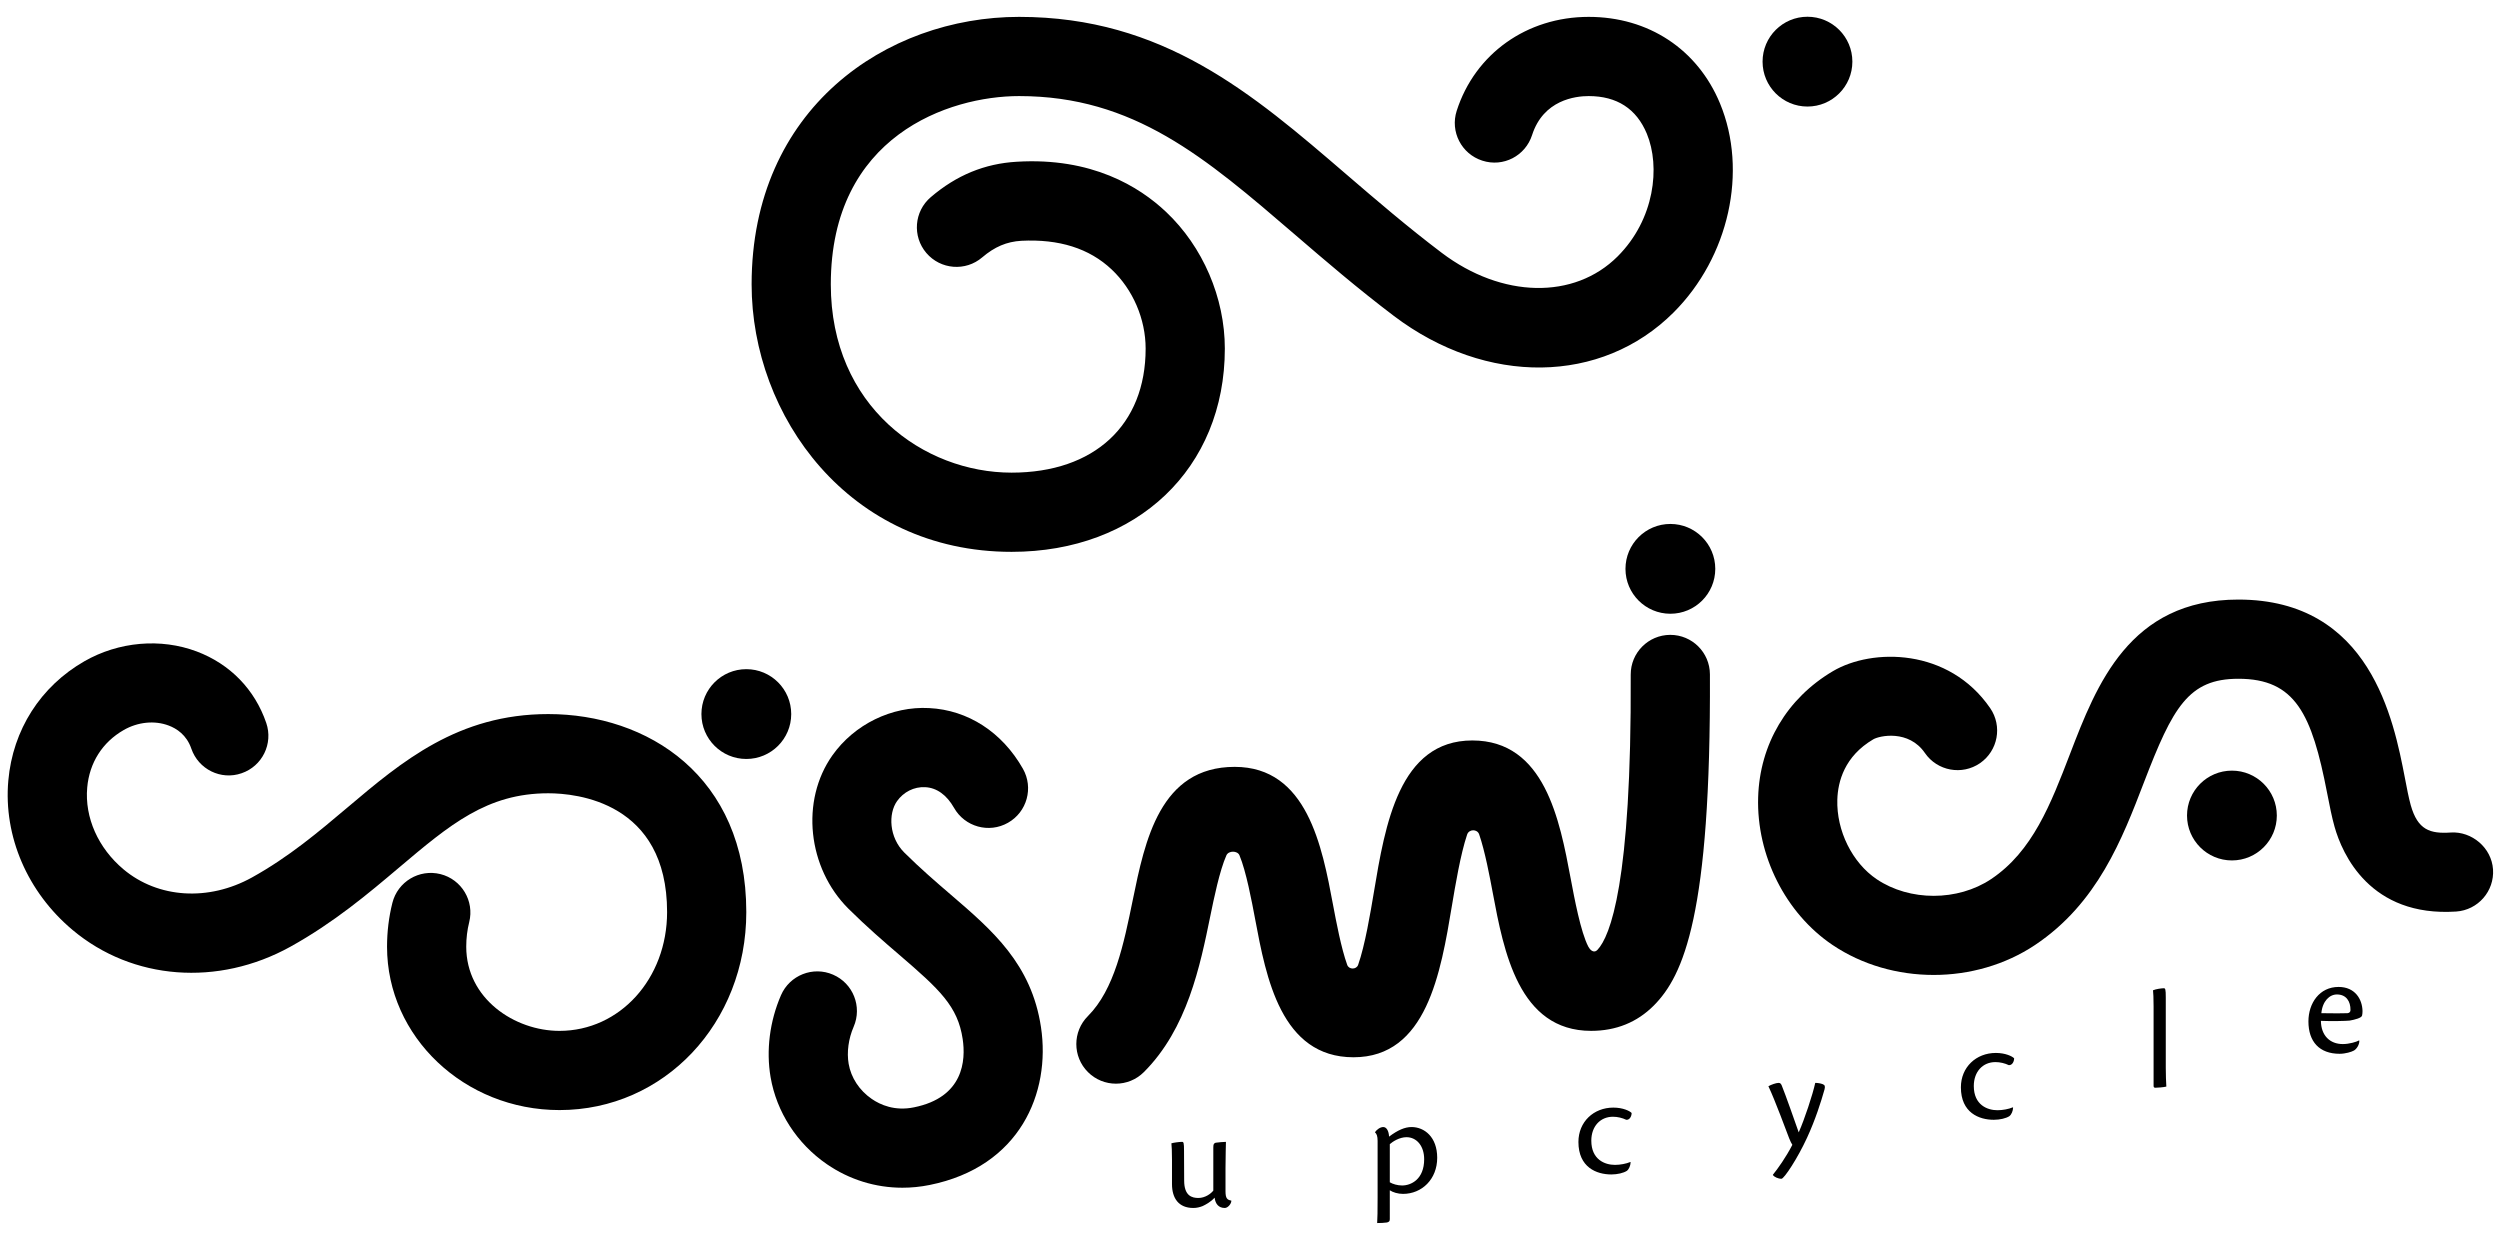
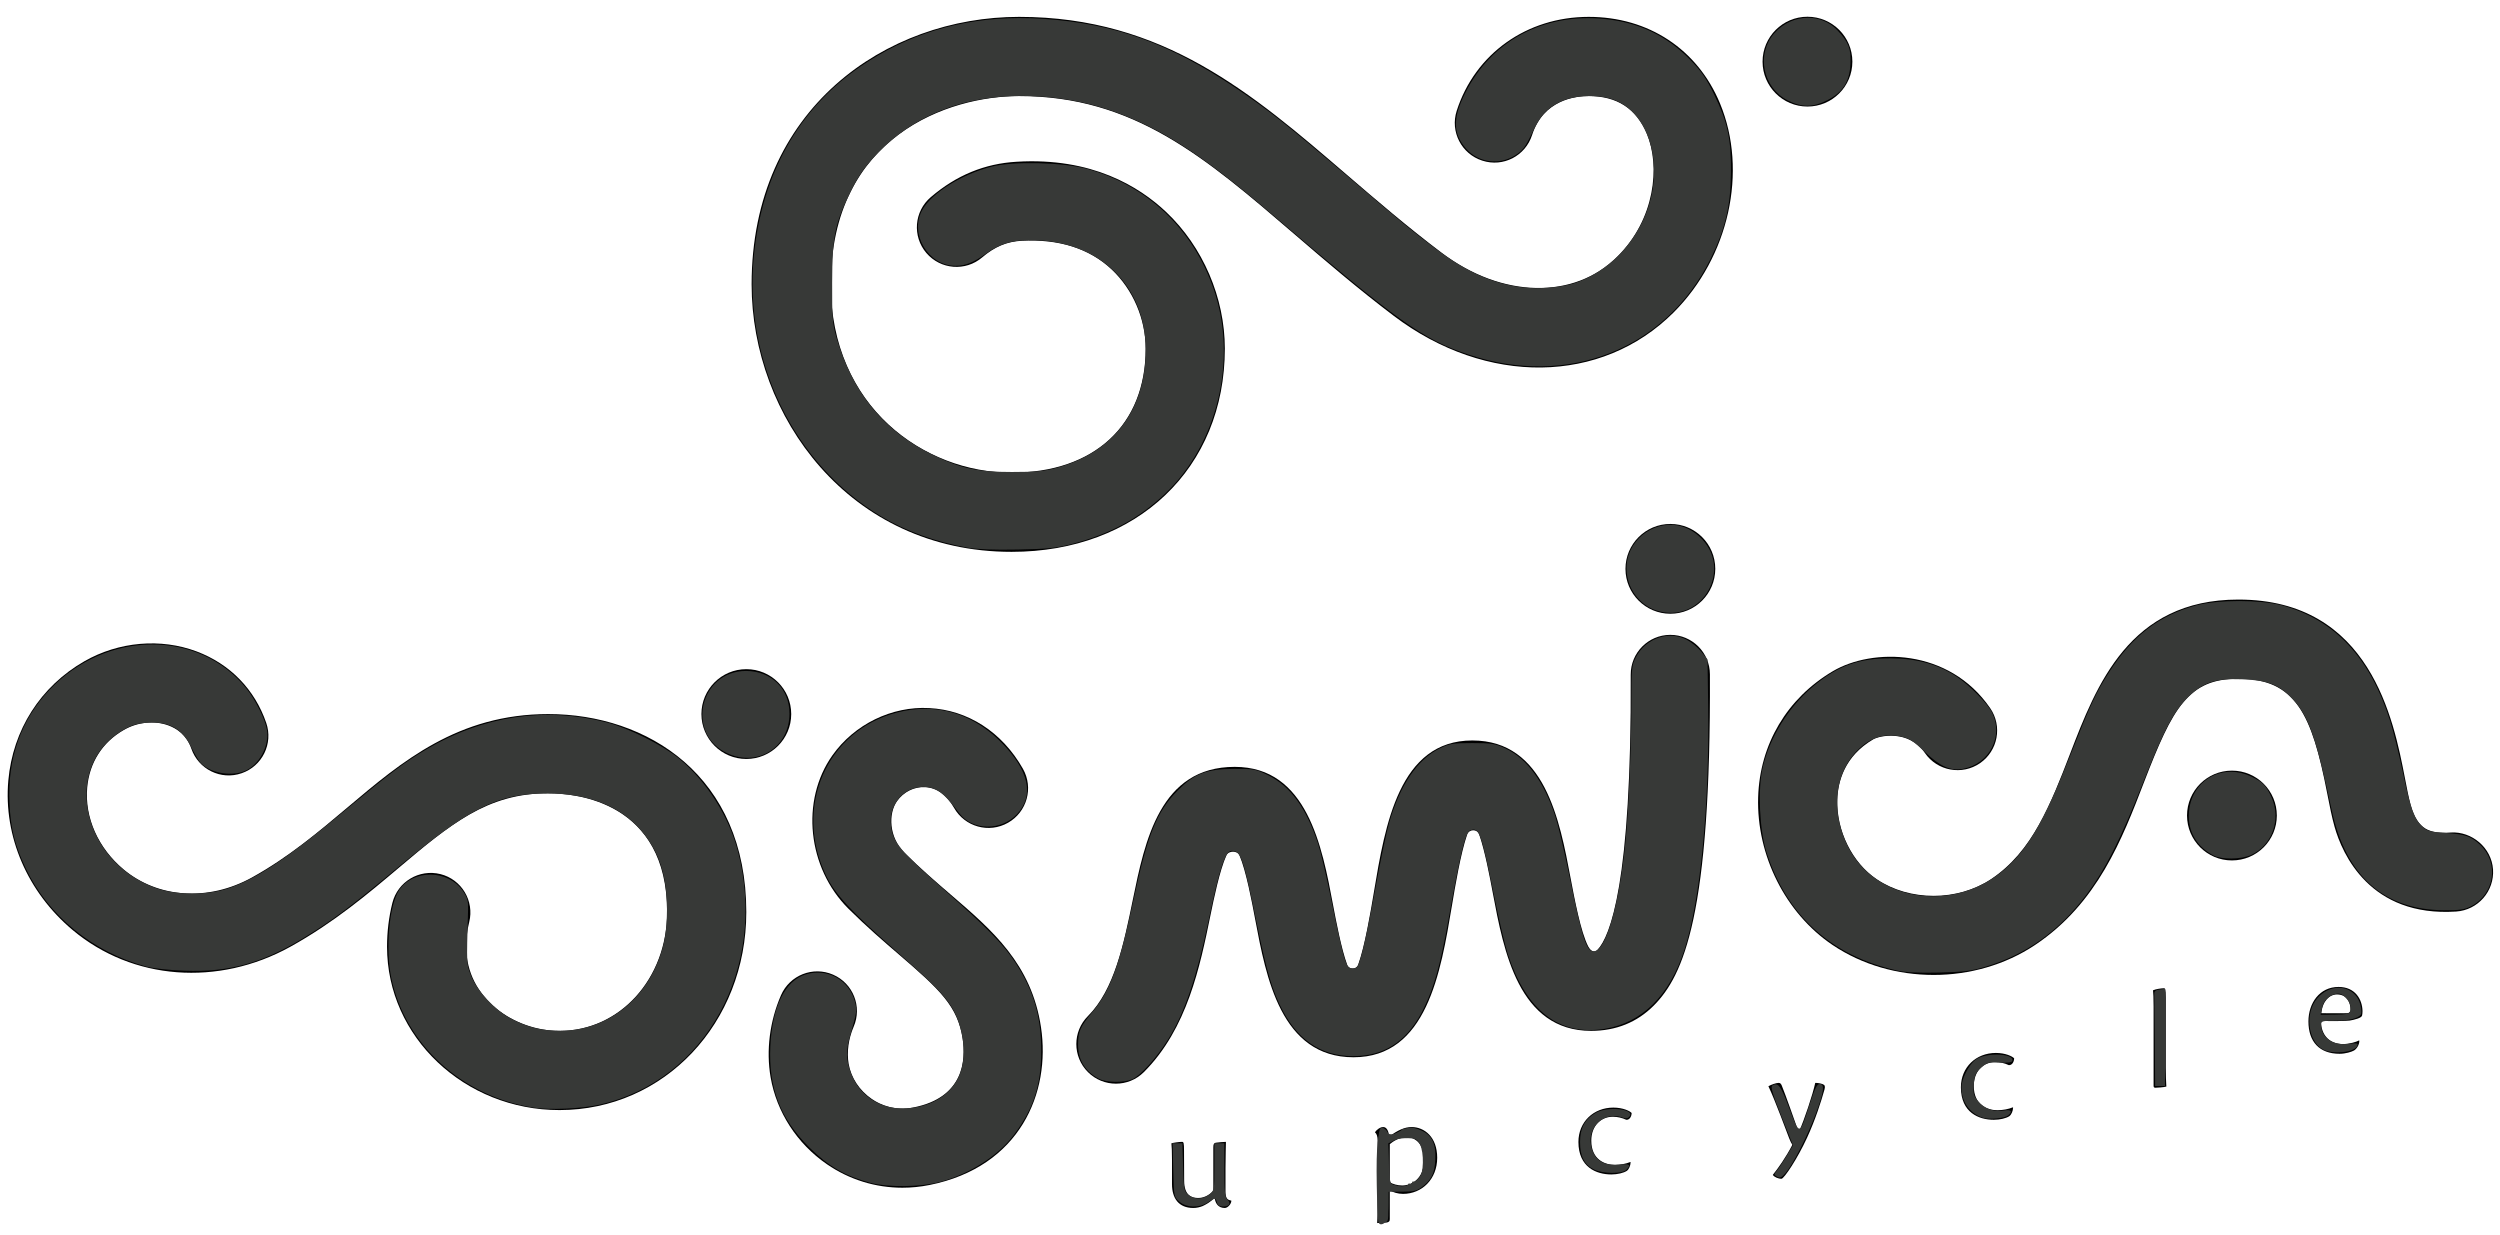
- <svg xmlns="http://www.w3.org/2000/svg" viewBox="-82.826 -53.903 869.503 429.532">
-   <defs>
+ <svg xmlns="http://www.w3.org/2000/svg" viewBox="-82.826 -53.903 869.503 429.532" version="1.1" id="svg18">
+   <defs id="defs1">
    <view id="view-1" viewBox="981.651 49.312 2.294 0.573">
      </view>
  </defs>
-   <g transform="matrix(1, 0, 0, 1, -199.9376, -367.3773)">
-     <g>
-       <defs>
+   <g transform="matrix(1, 0, 0, 1, -199.9376, -367.3773)" id="g18">
+     <g id="g2">
+       <defs id="defs2">
        <rect id="SVGID_1_" width="1080" height="1080" />
      </defs>
      <clipPath id="SVGID_2_">
-         <rect width="1080" height="1080" overflow="visible" />
+         <rect width="1080" height="1080" overflow="visible" id="rect2" />
      </clipPath>
-       <path clip-path="url(#SVGID_2_)" d="M311.695,699.559c-33.07,0-59.971-25.483-59.971-56.813c0-5.201,0.624-10.33,1.857-15.244 c1.851-7.38,9.321-11.845,16.709-10.016c7.38,1.847,11.859,9.335,10.012,16.705c-0.686,2.733-1.031,5.604-1.031,8.555 c0,18.077,16.831,29.268,32.424,29.268c20.99,0,37.432-18.147,37.432-41.318c0-38.343-31.626-41.319-41.319-41.319 c-21.323,0-34.204,10.886-52.025,25.941c-10.554,8.922-22.516,19.026-37.692,27.438c-25.144,13.916-54.864,11.657-75.708-5.811 c-15.732-13.172-24.098-32.612-22.377-51.999c1.56-17.62,11.204-32.738,26.453-41.481c11.957-6.85,26.568-8.115,39.059-3.416 c11.612,4.376,20.207,13.208,24.198,24.874c2.461,7.192-1.377,15.029-8.577,17.486c-7.192,2.51-15.02-1.372-17.49-8.573 c-1.641-4.797-5.17-7.003-7.846-8.007c-4.901-1.865-10.738-1.266-15.648,1.542c-7.429,4.259-11.943,11.361-12.71,20.014 c-0.924,10.411,3.797,21.045,12.63,28.452c12.029,10.079,29.559,11.191,44.664,2.825c12.814-7.103,23.211-15.891,33.263-24.381 c18.879-15.952,38.405-32.452,69.807-32.452c34.276,0,68.866,21.297,68.866,68.866 C376.674,669.313,348.132,699.559,311.695,699.559" />
+       <path clip-path="url(#SVGID_2_)" d="M311.695,699.559c-33.07,0-59.971-25.483-59.971-56.813c0-5.201,0.624-10.33,1.857-15.244 c1.851-7.38,9.321-11.845,16.709-10.016c7.38,1.847,11.859,9.335,10.012,16.705c-0.686,2.733-1.031,5.604-1.031,8.555 c0,18.077,16.831,29.268,32.424,29.268c20.99,0,37.432-18.147,37.432-41.318c0-38.343-31.626-41.319-41.319-41.319 c-21.323,0-34.204,10.886-52.025,25.941c-10.554,8.922-22.516,19.026-37.692,27.438c-25.144,13.916-54.864,11.657-75.708-5.811 c-15.732-13.172-24.098-32.612-22.377-51.999c1.56-17.62,11.204-32.738,26.453-41.481c11.957-6.85,26.568-8.115,39.059-3.416 c11.612,4.376,20.207,13.208,24.198,24.874c2.461,7.192-1.377,15.029-8.577,17.486c-7.192,2.51-15.02-1.372-17.49-8.573 c-1.641-4.797-5.17-7.003-7.846-8.007c-4.901-1.865-10.738-1.266-15.648,1.542c-7.429,4.259-11.943,11.361-12.71,20.014 c-0.924,10.411,3.797,21.045,12.63,28.452c12.029,10.079,29.559,11.191,44.664,2.825c12.814-7.103,23.211-15.891,33.263-24.381 c18.879-15.952,38.405-32.452,69.807-32.452c34.276,0,68.866,21.297,68.866,68.866 C376.674,669.313,348.132,699.559,311.695,699.559" id="path2" />
    </g>
-     <g>
-       <defs>
+     <g id="g3">
+       <defs id="defs3">
        <rect id="SVGID_3_" width="1080" height="1080" />
      </defs>
      <clipPath id="SVGID_4_">
-         <rect width="1080" height="1080" overflow="visible" />
+         <rect width="1080" height="1080" overflow="visible" id="rect3" />
      </clipPath>
-       <path clip-path="url(#SVGID_4_)" d="M789.635,652.563c-12.438,0-24.848-3.479-35.178-10.437 c-16.311-10.985-26.461-31.143-25.86-51.346c0.548-18.444,10.024-34.434,26.005-43.874c13.675-8.07,40.279-8.106,54.697,12.857 c4.306,6.268,2.717,14.84-3.551,19.153c-6.24,4.286-14.841,2.726-19.153-3.551c-5.631-8.188-15.765-6.055-17.986-4.735 c-9.973,5.883-12.285,14.652-12.474,20.965c-0.322,10.814,5.191,21.942,13.71,27.682c11.46,7.711,28.165,7.692,39.75-0.035 c14.445-9.631,20.776-26.121,27.483-43.579c9.183-23.906,20.615-53.658,58.545-53.658c45.91,0,54.017,41.911,57.918,62.051 c0.689,3.587,1.3,6.843,2.034,9.479c2.431,8.59,6.682,9.988,13.953,9.486c7.235-0.448,14.149,5.229,14.661,12.832 c0.502,7.586-5.237,14.148-12.832,14.659c-29.932,1.955-39.607-19.969-42.288-29.51c-0.923-3.265-1.722-7.281-2.582-11.719 c-5.31-27.477-11.03-39.733-30.864-39.733c-17.359,0-22.794,9.873-32.827,35.993c-7.587,19.746-16.186,42.118-37.921,56.617 C814.473,649.093,802.045,652.563,789.635,652.563" />
+       <path clip-path="url(#SVGID_4_)" d="M789.635,652.563c-12.438,0-24.848-3.479-35.178-10.437 c-16.311-10.985-26.461-31.143-25.86-51.346c0.548-18.444,10.024-34.434,26.005-43.874c13.675-8.07,40.279-8.106,54.697,12.857 c4.306,6.268,2.717,14.84-3.551,19.153c-6.24,4.286-14.841,2.726-19.153-3.551c-5.631-8.188-15.765-6.055-17.986-4.735 c-9.973,5.883-12.285,14.652-12.474,20.965c-0.322,10.814,5.191,21.942,13.71,27.682c11.46,7.711,28.165,7.692,39.75-0.035 c14.445-9.631,20.776-26.121,27.483-43.579c9.183-23.906,20.615-53.658,58.545-53.658c45.91,0,54.017,41.911,57.918,62.051 c0.689,3.587,1.3,6.843,2.034,9.479c2.431,8.59,6.682,9.988,13.953,9.486c7.235-0.448,14.149,5.229,14.661,12.832 c0.502,7.586-5.237,14.148-12.832,14.659c-29.932,1.955-39.607-19.969-42.288-29.51c-0.923-3.265-1.722-7.281-2.582-11.719 c-5.31-27.477-11.03-39.733-30.864-39.733c-17.359,0-22.794,9.873-32.827,35.993c-7.587,19.746-16.186,42.118-37.921,56.617 C814.473,649.093,802.045,652.563,789.635,652.563" id="path3" />
    </g>
-     <g>
-       <defs>
+     <g id="g4">
+       <defs id="defs4">
        <rect id="SVGID_5_" width="1080" height="1080" />
      </defs>
      <clipPath id="SVGID_6_">
-         <rect width="1080" height="1080" overflow="visible" />
+         <rect width="1080" height="1080" overflow="visible" id="rect4" />
      </clipPath>
-       <path clip-path="url(#SVGID_6_)" d="M430.972,726.566c-9.339,0-18.418-2.789-26.264-8.179 c-10.379-7.12-17.521-18.167-19.588-30.29c-1.587-9.309-0.305-19.422,3.618-28.479c3.021-6.967,11.141-10.194,18.112-7.154 c6.981,3.021,10.187,11.128,7.165,18.112c-1.798,4.143-2.435,8.841-1.743,12.895c0.824,4.823,3.747,9.271,8.024,12.204 c3.026,2.089,8.034,4.295,14.684,2.933c17.323-3.488,18.055-16.383,16.951-23.763c-1.704-11.389-7.979-17.198-22.018-29.26 c-5.313-4.563-11.339-9.737-17.683-16.032c-14.289-14.203-16.745-37.644-5.604-53.371c7.653-10.796,20.651-17.145,33.645-16.437 c13.504,0.672,25.394,8.375,32.616,21.107c3.752,6.618,1.431,15.028-5.183,18.777c-6.627,3.774-15.029,1.425-18.777-5.184 c-2.555-4.502-6.025-6.994-10.038-7.191c-3.883-0.197-7.531,1.677-9.782,4.852c-3.09,4.357-2.808,12.59,2.537,17.906 c5.636,5.587,11.016,10.214,16.217,14.68c14.41,12.374,28.017,24.058,31.313,46.071c3.407,22.73-7.255,48.512-38.755,54.851 C437.267,726.252,434.106,726.566,430.972,726.566" />
+       <path clip-path="url(#SVGID_6_)" d="M430.972,726.566c-9.339,0-18.418-2.789-26.264-8.179 c-10.379-7.12-17.521-18.167-19.588-30.29c-1.587-9.309-0.305-19.422,3.618-28.479c3.021-6.967,11.141-10.194,18.112-7.154 c6.981,3.021,10.187,11.128,7.165,18.112c-1.798,4.143-2.435,8.841-1.743,12.895c0.824,4.823,3.747,9.271,8.024,12.204 c3.026,2.089,8.034,4.295,14.684,2.933c17.323-3.488,18.055-16.383,16.951-23.763c-1.704-11.389-7.979-17.198-22.018-29.26 c-5.313-4.563-11.339-9.737-17.683-16.032c-14.289-14.203-16.745-37.644-5.604-53.371c7.653-10.796,20.651-17.145,33.645-16.437 c13.504,0.672,25.394,8.375,32.616,21.107c3.752,6.618,1.431,15.028-5.183,18.777c-6.627,3.774-15.029,1.425-18.777-5.184 c-2.555-4.502-6.025-6.994-10.038-7.191c-3.883-0.197-7.531,1.677-9.782,4.852c-3.09,4.357-2.808,12.59,2.537,17.906 c5.636,5.587,11.016,10.214,16.217,14.68c14.41,12.374,28.017,24.058,31.313,46.071c3.407,22.73-7.255,48.512-38.755,54.851 C437.267,726.252,434.106,726.566,430.972,726.566" id="path4" />
    </g>
-     <g>
-       <defs>
+     <g id="g5">
+       <defs id="defs5">
        <rect id="SVGID_7_" width="1080" height="1080" />
      </defs>
      <clipPath id="SVGID_8_">
-         <rect width="1080" height="1080" overflow="visible" />
+         <rect width="1080" height="1080" overflow="visible" id="rect5" />
      </clipPath>
-       <path clip-path="url(#SVGID_8_)" d="M505.231,690.376c-3.524,0-7.049-1.345-9.738-4.035c-5.38-5.38-5.38-14.096,0-19.476 c9.227-9.229,12.473-25.09,15.61-40.433c4.216-20.605,9.461-46.241,35.442-46.241c25.21,0,30.401,27.725,34.194,47.964 c1.089,5.775,2.839,15.116,4.938,20.914c0.616,1.697,3.2,1.665,3.792-0.009c2.393-6.756,4.302-18.222,5.474-25.229 c3.918-23.529,8.806-52.824,34.244-52.824c25.206,0,30.397,27.727,34.199,47.964c1.285,6.863,3.511,18.746,6.151,23.759 c0.475,0.9,1.803,2.577,3.219,1.054c4.291-4.616,11.854-22.83,11.522-95.668c-0.036-7.604,6.105-13.8,13.71-13.836h0.063 c7.577,0,13.737,6.125,13.772,13.711c0.377,83.634-9.164,104.805-19.539,115.232c-5.811,5.828-13.136,8.787-21.779,8.787 c-25.206,0-30.397-27.726-34.2-47.964c-1.049-5.602-2.724-14.548-4.739-20.374c-0.673-1.939-3.533-1.88-4.187,0.061 c-2.297,6.814-4.131,17.829-5.27,24.637c-3.918,23.529-8.806,52.824-34.244,52.824c-25.206,0-30.401-27.728-34.199-47.964 c-1.176-6.265-3.132-16.704-5.471-22.293c-0.686-1.638-3.773-1.692-4.54,0.026c-2.359,5.298-4.357,15.067-5.569,20.983 c-3.582,17.521-8.043,39.319-23.121,54.393C512.279,689.031,508.755,690.376,505.231,690.376" />
+       <path clip-path="url(#SVGID_8_)" d="M505.231,690.376c-3.524,0-7.049-1.345-9.738-4.035c-5.38-5.38-5.38-14.096,0-19.476 c9.227-9.229,12.473-25.09,15.61-40.433c4.216-20.605,9.461-46.241,35.442-46.241c25.21,0,30.401,27.725,34.194,47.964 c1.089,5.775,2.839,15.116,4.938,20.914c0.616,1.697,3.2,1.665,3.792-0.009c2.393-6.756,4.302-18.222,5.474-25.229 c3.918-23.529,8.806-52.824,34.244-52.824c25.206,0,30.397,27.727,34.199,47.964c1.285,6.863,3.511,18.746,6.151,23.759 c0.475,0.9,1.803,2.577,3.219,1.054c4.291-4.616,11.854-22.83,11.522-95.668c-0.036-7.604,6.105-13.8,13.71-13.836h0.063 c7.577,0,13.737,6.125,13.772,13.711c0.377,83.634-9.164,104.805-19.539,115.232c-5.811,5.828-13.136,8.787-21.779,8.787 c-25.206,0-30.397-27.726-34.2-47.964c-1.049-5.602-2.724-14.548-4.739-20.374c-0.673-1.939-3.533-1.88-4.187,0.061 c-2.297,6.814-4.131,17.829-5.27,24.637c-3.918,23.529-8.806,52.824-34.244,52.824c-25.206,0-30.401-27.728-34.199-47.964 c-1.176-6.265-3.132-16.704-5.471-22.293c-0.686-1.638-3.773-1.692-4.54,0.026c-2.359,5.298-4.357,15.067-5.569,20.983 c-3.582,17.521-8.043,39.319-23.121,54.393C512.279,689.031,508.755,690.376,505.231,690.376" id="path5" />
    </g>
-     <g>
-       <defs>
+     <g id="g6">
+       <defs id="defs6">
        <rect id="SVGID_9_" width="1080" height="1080" />
      </defs>
      <clipPath id="SVGID_10_">
-         <rect width="1080" height="1080" overflow="visible" />
+         <rect width="1080" height="1080" overflow="visible" id="rect6" />
      </clipPath>
-       <path clip-path="url(#SVGID_10_)" d="M392.3,561.827c0-8.625-6.992-15.617-15.617-15.617s-15.616,6.992-15.616,15.617 s6.991,15.617,15.616,15.617S392.3,570.452,392.3,561.827" />
+       <path clip-path="url(#SVGID_10_)" d="M392.3,561.827c0-8.625-6.992-15.617-15.617-15.617s-15.616,6.992-15.616,15.617 s6.991,15.617,15.616,15.617S392.3,570.452,392.3,561.827" id="path6" />
    </g>
-     <g>
-       <defs>
+     <g id="g7">
+       <defs id="defs7">
        <rect id="SVGID_11_" width="1080" height="1080" />
      </defs>
      <clipPath id="SVGID_12_">
-         <rect width="1080" height="1080" overflow="visible" />
+         <rect width="1080" height="1080" overflow="visible" id="rect7" />
      </clipPath>
-       <path clip-path="url(#SVGID_12_)" d="M761.368,334.914c0-8.625-6.992-15.617-15.617-15.617s-15.617,6.992-15.617,15.617 s6.992,15.617,15.617,15.617S761.368,343.539,761.368,334.914" />
+       <path clip-path="url(#SVGID_12_)" d="M761.368,334.914c0-8.625-6.992-15.617-15.617-15.617s-15.617,6.992-15.617,15.617 s6.992,15.617,15.617,15.617S761.368,343.539,761.368,334.914" id="path7" />
    </g>
-     <g>
-       <defs>
+     <g id="g8">
+       <defs id="defs8">
        <rect id="SVGID_13_" width="1080" height="1080" />
      </defs>
      <clipPath id="SVGID_14_">
-         <rect width="1080" height="1080" overflow="visible" />
+         <rect width="1080" height="1080" overflow="visible" id="rect8" />
      </clipPath>
-       <path clip-path="url(#SVGID_14_)" d="M713.686,511.321c0-8.625-6.991-15.617-15.616-15.617s-15.617,6.992-15.617,15.617 s6.992,15.616,15.617,15.616S713.686,519.946,713.686,511.321" />
+       <path clip-path="url(#SVGID_14_)" d="M713.686,511.321c0-8.625-6.991-15.617-15.616-15.617s-15.617,6.992-15.617,15.617 s6.992,15.616,15.617,15.616S713.686,519.946,713.686,511.321" id="path8" />
    </g>
-     <g>
-       <defs>
+     <g id="g9">
+       <defs id="defs9">
        <rect id="SVGID_15_" width="1080" height="1080" />
      </defs>
      <clipPath id="SVGID_16_">
-         <rect width="1080" height="1080" overflow="visible" />
+         <rect width="1080" height="1080" overflow="visible" id="rect9" />
      </clipPath>
-       <path clip-path="url(#SVGID_16_)" d="M908.994,597.117c0-8.625-6.992-15.616-15.617-15.616s-15.616,6.991-15.616,15.616 s6.991,15.617,15.616,15.617S908.994,605.742,908.994,597.117" />
+       <path clip-path="url(#SVGID_16_)" d="M908.994,597.117c0-8.625-6.992-15.616-15.617-15.616s-15.616,6.991-15.616,15.616 s6.991,15.617,15.616,15.617S908.994,605.742,908.994,597.117" id="path9" />
    </g>
-     <g>
-       <defs>
+     <g id="g10">
+       <defs id="defs10">
        <rect id="SVGID_17_" width="1080" height="1080" />
      </defs>
      <clipPath id="SVGID_18_">
-         <rect width="1080" height="1080" overflow="visible" />
+         <rect width="1080" height="1080" overflow="visible" id="rect10" />
      </clipPath>
-       <path clip-path="url(#SVGID_18_)" d="M468.942,505.407c-56.6,0-90.418-47.3-90.418-93.031c0-61.074,46.803-93.032,93.031-93.032 c50.129,0,81.102,26.632,113.884,54.833c10.395,8.931,21.136,18.166,33.106,27.224c20.928,15.836,46.089,16.347,61.189,1.246 c12.911-12.913,14.885-31.24,10.149-42.665c-3.604-8.689-10.41-13.092-20.229-13.092c-4.608,0-15.746,1.318-19.683,13.558 c-2.322,7.228-10.007,11.281-17.323,8.895c-7.237-2.322-11.228-10.078-8.896-17.324c6.367-19.843,24.391-32.675,45.901-32.675 c20.794,0,37.867,11.253,45.678,30.102c9.756,23.547,3.12,53.434-16.122,72.677c-25.099,25.098-65.092,25.6-97.291,1.246 c-12.652-9.577-23.727-19.101-34.438-28.309c-31.295-26.909-56.017-48.17-95.929-48.17c-24.322,0-65.484,13.791-65.484,65.486 c0,42.529,32.393,65.485,62.871,65.485c28.761,0,46.628-16.535,46.628-43.149c0-10.249-4.412-20.534-11.802-27.501 c-7.81-7.38-18.346-10.653-31.42-9.99c-5.093,0.296-9.294,2.081-13.629,5.775c-5.77,4.941-14.473,4.259-19.418-1.533 c-4.936-5.784-4.25-14.482,1.538-19.414c8.953-7.648,18.741-11.674,29.918-12.32c26.098-1.578,42.606,8.662,51.918,17.45 c12.8,12.078,20.439,29.85,20.439,47.533C543.116,476.336,512.616,505.407,468.942,505.407" />
+       <path clip-path="url(#SVGID_18_)" d="M468.942,505.407c-56.6,0-90.418-47.3-90.418-93.031c0-61.074,46.803-93.032,93.031-93.032 c50.129,0,81.102,26.632,113.884,54.833c10.395,8.931,21.136,18.166,33.106,27.224c20.928,15.836,46.089,16.347,61.189,1.246 c12.911-12.913,14.885-31.24,10.149-42.665c-3.604-8.689-10.41-13.092-20.229-13.092c-4.608,0-15.746,1.318-19.683,13.558 c-2.322,7.228-10.007,11.281-17.323,8.895c-7.237-2.322-11.228-10.078-8.896-17.324c6.367-19.843,24.391-32.675,45.901-32.675 c20.794,0,37.867,11.253,45.678,30.102c9.756,23.547,3.12,53.434-16.122,72.677c-25.099,25.098-65.092,25.6-97.291,1.246 c-12.652-9.577-23.727-19.101-34.438-28.309c-31.295-26.909-56.017-48.17-95.929-48.17c-24.322,0-65.484,13.791-65.484,65.486 c0,42.529,32.393,65.485,62.871,65.485c28.761,0,46.628-16.535,46.628-43.149c0-10.249-4.412-20.534-11.802-27.501 c-7.81-7.38-18.346-10.653-31.42-9.99c-5.093,0.296-9.294,2.081-13.629,5.775c-5.77,4.941-14.473,4.259-19.418-1.533 c-4.936-5.784-4.25-14.482,1.538-19.414c8.953-7.648,18.741-11.674,29.918-12.32c26.098-1.578,42.606,8.662,51.918,17.45 c12.8,12.078,20.439,29.85,20.439,47.533C543.116,476.336,512.616,505.407,468.942,505.407" id="path10" />
    </g>
-     <g>
-       <defs>
+     <g id="g11">
+       <defs id="defs11">
        <rect id="SVGID_19_" width="1080" height="1080" />
      </defs>
      <clipPath id="SVGID_20_">
-         <rect width="1080" height="1080" overflow="visible" />
+         <rect width="1080" height="1080" overflow="visible" id="rect11" />
      </clipPath>
-       <path clip-path="url(#SVGID_20_)" d="M524.73,716.811c0-3.075-0.1-4.582-0.202-5.693c0.856-0.251,2.824-0.502,3.681-0.502 c0.556,0,0.709,0.251,0.709,3.12c0.049,3.336,0.049,7.065,0.049,10.339c0,5.354,2.727,6.054,4.945,6.054 c2.367,0,4.385-1.508,5.191-2.565v-14.938c0-1.2,0.152-1.461,0.808-1.712c1.363-0.152,2.475-0.296,3.582-0.296 c0,1.104-0.148,4.689-0.148,9.073v8.125c0,2.466,0.603,2.977,2.02,3.228v0.198c-0.056,0.959-1.211,2.367-2.273,2.367 c-2.116,0-3.278-1.408-3.529-3.578c-1.461,1.568-3.129,2.421-4.187,2.923c-1.009,0.403-2.067,0.655-3.229,0.655 c-5.094,0-7.416-3.372-7.416-8.321V716.811L524.73,716.811z" />
+       <path clip-path="url(#SVGID_20_)" d="M524.73,716.811c0-3.075-0.1-4.582-0.202-5.693c0.856-0.251,2.824-0.502,3.681-0.502 c0.556,0,0.709,0.251,0.709,3.12c0.049,3.336,0.049,7.065,0.049,10.339c0,5.354,2.727,6.054,4.945,6.054 c2.367,0,4.385-1.508,5.191-2.565v-14.938c0-1.2,0.152-1.461,0.808-1.712c1.363-0.152,2.475-0.296,3.582-0.296 c0,1.104-0.148,4.689-0.148,9.073v8.125c0,2.466,0.603,2.977,2.02,3.228v0.198c-0.056,0.959-1.211,2.367-2.273,2.367 c-2.116,0-3.278-1.408-3.529-3.578c-1.461,1.568-3.129,2.421-4.187,2.923c-1.009,0.403-2.067,0.655-3.229,0.655 c-5.094,0-7.416-3.372-7.416-8.321V716.811L524.73,716.811z" id="path11" />
    </g>
-     <g>
-       <defs>
+     <g id="g12">
+       <defs id="defs12">
        <rect id="SVGID_21_" width="1080" height="1080" />
      </defs>
      <clipPath id="SVGID_22_">
-         <rect width="1080" height="1080" overflow="visible" />
+         <rect width="1080" height="1080" overflow="visible" id="rect12" />
      </clipPath>
-       <path clip-path="url(#SVGID_22_)" d="M600.487,737.39c0,0.808-0.152,1.005-0.96,1.265c-1.211,0.152-2.225,0.197-3.436,0.197 c0.108-1.407,0.153-4.286,0.153-8.823v-19.771c0-1.614-0.352-2.528-0.854-2.824v-0.251c0.502-0.764,1.714-1.723,2.824-1.723 c1.157,0,1.91,1.363,2.02,3.337c3.021-2.27,5.495-3.337,7.817-3.337c4.439,0,8.922,3.436,8.922,10.697 c0,7.461-5.344,12.554-11.897,12.554c-1.768,0-3.533-0.547-4.591-1.255L600.487,737.39L600.487,737.39z M600.487,724.675 c1.004,0.609,2.672,1.111,4.284,1.111c3.076,0,7.668-2.116,7.668-9.128c0-4.636-2.628-7.667-6.15-7.667 c-2.421,0-4.798,1.516-5.802,2.421V724.675L600.487,724.675z" />
+       <path clip-path="url(#SVGID_22_)" d="M600.487,737.39c0,0.808-0.152,1.005-0.96,1.265c-1.211,0.152-2.225,0.197-3.436,0.197 c0.108-1.407,0.153-4.286,0.153-8.823v-19.771c0-1.614-0.352-2.528-0.854-2.824v-0.251c0.502-0.764,1.714-1.723,2.824-1.723 c1.157,0,1.91,1.363,2.02,3.337c3.021-2.27,5.495-3.337,7.817-3.337c4.439,0,8.922,3.436,8.922,10.697 c0,7.461-5.344,12.554-11.897,12.554c-1.768,0-3.533-0.547-4.591-1.255L600.487,737.39L600.487,737.39z M600.487,724.675 c1.004,0.609,2.672,1.111,4.284,1.111c3.076,0,7.668-2.116,7.668-9.128c0-4.636-2.628-7.667-6.15-7.667 c-2.421,0-4.798,1.516-5.802,2.421V724.675L600.487,724.675z" id="path12" />
    </g>
-     <g>
-       <defs>
+     <g id="g13">
+       <defs id="defs13">
        <rect id="SVGID_23_" width="1080" height="1080" />
      </defs>
      <clipPath id="SVGID_24_">
-         <rect width="1080" height="1080" overflow="visible" />
+         <rect width="1080" height="1080" overflow="visible" id="rect13" />
      </clipPath>
-       <path clip-path="url(#SVGID_24_)" d="M684.246,717.716c-0.054,1.157-0.557,2.421-1.31,2.979c-1.166,0.753-3.281,1.255-5.397,1.255 c-5.146,0-11.45-2.466-11.45-11.298c0-7.003,5.291-11.953,12.149-11.953c3.336,0,5.703,1.166,6.357,1.874 c0,1.103-0.655,2.466-1.865,2.368c-1.362-0.655-3.021-1.061-4.636-1.061c-4.395,0-7.522,3.327-7.522,8.322 c0,6.608,4.742,8.42,8.223,8.42c1.819,0,3.938-0.404,5.354-1.005L684.246,717.716z" />
+       <path clip-path="url(#SVGID_24_)" d="M684.246,717.716c-0.054,1.157-0.557,2.421-1.31,2.979c-1.166,0.753-3.281,1.255-5.397,1.255 c-5.146,0-11.45-2.466-11.45-11.298c0-7.003,5.291-11.953,12.149-11.953c3.336,0,5.703,1.166,6.357,1.874 c0,1.103-0.655,2.466-1.865,2.368c-1.362-0.655-3.021-1.061-4.636-1.061c-4.395,0-7.522,3.327-7.522,8.322 c0,6.608,4.742,8.42,8.223,8.42c1.819,0,3.938-0.404,5.354-1.005L684.246,717.716z" id="path13" />
    </g>
-     <g>
-       <defs>
+     <g id="g14">
+       <defs id="defs14">
        <rect id="SVGID_25_" width="1080" height="1080" />
      </defs>
      <clipPath id="SVGID_26_">
-         <rect width="1080" height="1080" overflow="visible" />
+         <rect width="1080" height="1080" overflow="visible" id="rect14" />
      </clipPath>
-       <path clip-path="url(#SVGID_26_)" d="M733.735,722.038c1.657-2.019,4.591-6.151,6.761-10.394c-0.26-0.35-0.762-1.362-1.112-2.269 c-0.762-1.964-4.939-13.315-7.218-18.104c0.959-0.558,2.681-1.166,3.533-1.166c0.652,0,0.859,0.357,1.11,0.915 c1.266,3.073,4.638,12.705,5.9,16.291c2.017-4.546,4.842-13.063,5.748-17.207c0.807,0,1.865,0.151,2.627,0.457 c0.753,0.306,0.853,0.754,0.601,1.813c-1.256,4.447-3.175,10.491-6.053,16.75c-3.327,7.263-8.016,14.329-8.922,14.329 c-1.211,0-2.529-0.664-2.977-1.266L733.735,722.038L733.735,722.038z" />
+       <path clip-path="url(#SVGID_26_)" d="M733.735,722.038c1.657-2.019,4.591-6.151,6.761-10.394c-0.26-0.35-0.762-1.362-1.112-2.269 c-0.762-1.964-4.939-13.315-7.218-18.104c0.959-0.558,2.681-1.166,3.533-1.166c0.652,0,0.859,0.357,1.11,0.915 c1.266,3.073,4.638,12.705,5.9,16.291c2.017-4.546,4.842-13.063,5.748-17.207c0.807,0,1.865,0.151,2.627,0.457 c0.753,0.306,0.853,0.754,0.601,1.813c-1.256,4.447-3.175,10.491-6.053,16.75c-3.327,7.263-8.016,14.329-8.922,14.329 c-1.211,0-2.529-0.664-2.977-1.266L733.735,722.038L733.735,722.038z" id="path14" />
    </g>
-     <g>
-       <defs>
+     <g id="g15">
+       <defs id="defs15">
        <rect id="SVGID_27_" width="1080" height="1080" />
      </defs>
      <clipPath id="SVGID_28_">
-         <rect width="1080" height="1080" overflow="visible" />
+         <rect width="1080" height="1080" overflow="visible" id="rect15" />
      </clipPath>
-       <path clip-path="url(#SVGID_28_)" d="M817.271,698.706c-0.046,1.157-0.557,2.421-1.31,2.978c-1.157,0.754-3.282,1.256-5.397,1.256 c-5.147,0-11.451-2.467-11.451-11.299c0-7.003,5.299-11.952,12.158-11.952c3.327,0,5.703,1.166,6.358,1.864 c0,1.111-0.655,2.476-1.865,2.377c-1.362-0.654-3.03-1.06-4.646-1.06c-4.385,0-7.516,3.327-7.516,8.322 c0,6.607,4.744,8.42,8.224,8.42c1.812,0,3.938-0.404,5.345-1.005L817.271,698.706z" />
+       <path clip-path="url(#SVGID_28_)" d="M817.271,698.706c-0.046,1.157-0.557,2.421-1.31,2.978c-1.157,0.754-3.282,1.256-5.397,1.256 c-5.147,0-11.451-2.467-11.451-11.299c0-7.003,5.299-11.952,12.158-11.952c3.327,0,5.703,1.166,6.358,1.864 c0,1.111-0.655,2.476-1.865,2.377c-1.362-0.654-3.03-1.06-4.646-1.06c-4.385,0-7.516,3.327-7.516,8.322 c0,6.607,4.744,8.42,8.224,8.42c1.812,0,3.938-0.404,5.345-1.005L817.271,698.706z" id="path15" />
    </g>
-     <g>
-       <defs>
+     <g id="g16">
+       <defs id="defs16">
        <rect id="SVGID_29_" width="1080" height="1080" />
      </defs>
      <clipPath id="SVGID_30_">
-         <rect width="1080" height="1080" overflow="visible" />
+         <rect width="1080" height="1080" overflow="visible" id="rect16" />
      </clipPath>
-       <path clip-path="url(#SVGID_30_)" d="M866.131,663.448c0-2.978-0.099-4.537-0.197-5.552c1.006-0.447,2.979-0.707,3.73-0.707 c0.556,0,0.708,0.26,0.708,3.281v24.317c0,2.467,0.099,5.192,0.198,6.601c-0.906,0.251-3.176,0.403-3.784,0.403 c-0.449,0-0.655-0.152-0.655-0.654V663.448L866.131,663.448z" />
+       <path clip-path="url(#SVGID_30_)" d="M866.131,663.448c0-2.978-0.099-4.537-0.197-5.552c1.006-0.447,2.979-0.707,3.73-0.707 c0.556,0,0.708,0.26,0.708,3.281v24.317c0,2.467,0.099,5.192,0.198,6.601c-0.906,0.251-3.176,0.403-3.784,0.403 c-0.449,0-0.655-0.152-0.655-0.654V663.448L866.131,663.448z" id="path16" />
    </g>
-     <g>
-       <defs>
+     <g id="g17">
+       <defs id="defs17">
        <rect id="SVGID_31_" width="1080" height="1080" />
      </defs>
      <clipPath id="SVGID_32_">
-         <rect width="1080" height="1080" overflow="visible" />
+         <rect width="1080" height="1080" overflow="visible" id="rect17" />
      </clipPath>
-       <path clip-path="url(#SVGID_32_)" d="M937.695,675.446c0,1.561-1.066,2.969-1.919,3.426c-0.808,0.456-2.923,1.111-4.94,1.111 c-7.012,0-10.851-4.188-10.851-11.255c0-6.348,3.839-11.996,10.491-11.996c5.748,0,8.224,4.285,8.321,8.365 c0,0.512-0.045,1.165-0.151,1.569c-0.145,0.852-2.564,1.462-4.287,1.766c-1.362,0.153-6.401,0.252-10.033,0.1 c0.054,5.146,3.175,8.069,7.611,8.069c2.271,0,4.744-0.753,5.649-1.264L937.695,675.446z M929.877,659.351 c-2.529,0-4.995,2.27-5.398,6.511c3.633,0.1,8.17,0.045,9.074,0c0.655-0.055,1.059-0.457,1.059-1.059 c0.055-3.076-1.506-5.452-4.688-5.452H929.877z" />
+       <path clip-path="url(#SVGID_32_)" d="M937.695,675.446c0,1.561-1.066,2.969-1.919,3.426c-0.808,0.456-2.923,1.111-4.94,1.111 c-7.012,0-10.851-4.188-10.851-11.255c0-6.348,3.839-11.996,10.491-11.996c5.748,0,8.224,4.285,8.321,8.365 c0,0.512-0.045,1.165-0.151,1.569c-0.145,0.852-2.564,1.462-4.287,1.766c-1.362,0.153-6.401,0.252-10.033,0.1 c0.054,5.146,3.175,8.069,7.611,8.069c2.271,0,4.744-0.753,5.649-1.264L937.695,675.446z M929.877,659.351 c-2.529,0-4.995,2.27-5.398,6.511c3.633,0.1,8.17,0.045,9.074,0c0.655-0.055,1.059-0.457,1.059-1.059 c0.055-3.076-1.506-5.452-4.688-5.452H929.877z" id="path17" />
    </g>
  </g>
+   <path id="path18" style="fill:#373937;stroke-width:0.107" d="M 628.805 6.178 C 624.553 6.184 620.221 8.009 617.08 11.586 C 610.76 18.784 613.023 30.358 621.629 34.854 C 626.508 37.402 630.52 37.41 635.504 34.883 C 640.868 32.163 643.242 28.5 643.586 22.414 C 643.891 17.023 642.954 14.586 638.994 10.453 C 636.243 7.582 632.556 6.172 628.805 6.178 z M 354.291 6.283 C 333.776 6.381 315.606 11.954 299.242 23.141 C 277.732 37.846 264.932 60.656 262.18 89.189 C 258.658 125.7 276.154 161.422 306.459 179.598 C 314.935 184.681 325.549 188.525 336.459 190.461 C 339.915 191.074 345.695 191.295 353.988 191.131 C 364.458 190.924 367.371 190.622 372.939 189.166 C 386.103 185.724 396.071 180.351 405.109 171.824 C 423.493 154.482 430.52 125.097 422.139 100.617 C 414.96 79.651 398.908 64.398 378.045 58.721 C 369.686 56.446 352.455 56.04 344.934 57.941 C 334.639 60.545 324.145 67.055 320.844 72.883 C 316.136 81.195 322.74 92.449 332.324 92.449 C 335.76 92.449 338.614 91.301 343.041 88.141 C 347.794 84.747 351.975 83.511 358.65 83.525 C 382.139 83.575 398.44 99.183 398.48 121.662 C 398.518 142.395 387.3 157.299 367.598 162.691 C 363.232 163.886 360.321 164.158 351.926 164.158 C 339.945 164.158 334.404 162.98 324.824 158.4 C 307.683 150.205 296.528 136.713 290.934 117.41 C 289.538 112.592 289.382 110.62 289.424 98.291 C 289.48 82.07 290.347 77.815 295.895 66.561 C 298.571 61.131 300.516 58.323 304.627 53.953 C 312.235 45.866 320.934 40.366 331.668 36.855 C 347.561 31.658 368.758 32.293 386.578 38.502 C 403.533 44.409 417.706 53.517 441.625 73.877 C 486.478 112.055 494.705 117.941 510.709 123.303 C 545.289 134.888 579.35 121.449 594.918 90.074 C 599.971 79.891 601.928 71.658 602.035 60.143 C 602.145 48.388 600.849 42.358 596.158 32.785 C 593.401 27.158 591.681 24.675 587.783 20.703 C 579.579 12.343 570.046 7.813 558.117 6.604 C 536.922 4.455 518.678 14.152 509.566 32.404 C 505.202 41.147 505.294 46.46 509.906 51.713 C 514.168 56.567 521.423 57.55 526.979 54.027 C 529.581 52.377 530.556 51.111 532.668 46.639 C 535.687 40.246 537.693 37.946 542.322 35.566 C 546.886 33.22 554.52 32.689 560.152 34.326 C 572.702 37.974 578.779 55.607 573.215 72.227 C 569.091 84.545 559.073 94.786 547.475 98.539 C 542.949 100.003 534.96 100.642 529.605 99.967 C 519.011 98.631 509.939 94.554 498.842 86.143 C 490.437 79.772 489.62 79.097 468.09 60.785 C 447.3 43.103 440.414 37.685 429.23 30.211 C 406.483 15.009 387.641 8.262 363.229 6.576 C 360.2 6.367 357.222 6.269 354.291 6.283 z M 580.52 182.533 C 571.462 182.811 563.289 191.551 566.369 202.146 C 567.761 206.935 571.558 210.895 576.145 212.342 C 592.003 217.343 603.287 197.624 590.938 186.49 C 587.744 183.611 584.064 182.425 580.52 182.533 z M 778.771 209.039 C 773.197 209.039 767.621 209.539 763.895 210.541 C 750.948 214.023 741.736 221.07 733.57 233.734 C 729.045 240.753 726.999 245.119 720.375 261.883 C 710.749 286.245 704.711 296.473 695.809 303.51 C 678.084 317.52 652.045 313.069 642.723 294.436 C 636.955 282.908 637.858 270.214 645.027 262.049 C 649.607 256.833 654.763 254.899 660.832 256.121 C 664.041 256.767 665.233 257.516 669.506 261.561 C 674.902 266.668 678.409 268.201 682.801 267.377 C 692.028 265.646 696.954 255.942 692.787 247.703 C 691.225 244.614 685.053 238.353 680.717 235.457 C 674.196 231.103 666.914 229.042 657.799 228.975 C 646.504 228.891 639.132 231.548 630.494 238.812 C 622.06 245.905 615.564 256.356 613.094 266.811 C 611.288 274.451 611.942 288.821 614.449 296.594 C 621.471 318.364 636.937 332.377 659.594 337.5 C 662.694 338.201 667.014 338.424 674.295 338.254 C 682.998 338.051 685.547 337.73 690.65 336.199 C 704.724 331.978 716.146 323.818 725.666 311.18 C 732.14 302.586 737.544 291.927 745.088 272.881 C 752.533 254.082 755.71 247.935 760.557 242.957 C 766.011 237.355 770.218 235.891 779.803 236.254 C 788.933 236.6 792.84 238.164 797.613 243.387 C 803.031 249.314 805.58 256.64 810.992 281.816 C 815.904 304.667 829.138 316.457 850.016 316.584 C 855.413 316.617 857.167 316.36 859.428 315.207 C 867.692 310.991 869.275 300.008 862.52 293.756 C 859.342 290.815 857.469 290.172 850.783 289.721 C 845.34 289.353 844.178 289.053 842.639 287.615 C 839.637 284.814 838.439 281.553 835.814 269.057 C 834.43 262.465 832.365 254.132 831.225 250.541 C 824.259 228.604 811.904 215.452 793.645 210.541 C 789.92 209.539 784.346 209.039 778.771 209.039 z M 581.738 221.137 C 576.722 220.841 571.591 223.593 569.01 228.482 C 567.494 231.353 567.409 232.217 567.4 244.979 C 567.39 259.826 566.429 281.97 565.309 293.156 C 563.174 314.466 558.669 330.238 554.545 330.832 C 551.822 331.224 550.36 326.814 545.787 304.387 C 544.104 296.131 541.921 286.911 540.936 283.896 C 537.001 271.865 531.083 263.807 523.605 260.303 C 520.049 258.636 518.859 258.445 512.078 258.445 C 505.192 258.445 504.169 258.616 500.607 260.365 C 493.022 264.09 486.956 273.005 483.209 285.939 C 482.223 289.342 480.018 299.814 478.309 309.209 C 476.599 318.604 474.529 328.656 473.707 331.547 C 472.357 336.297 472.047 336.803 470.494 336.803 C 469.029 336.803 468.597 336.266 467.562 333.148 C 466.896 331.138 464.958 322.577 463.256 314.125 C 461.553 305.673 459.393 296.41 458.457 293.541 C 454.398 281.105 448.836 273.453 441.08 269.635 C 436.761 267.508 436.087 267.384 429.268 267.418 C 419.584 267.467 415.42 269.049 409.641 274.881 C 402.329 282.259 399.149 290.114 394.24 312.939 C 389.215 336.305 386.205 344.463 379.732 352.24 C 375.671 357.12 374.951 358.79 374.951 363.338 C 374.951 368.656 377.388 372.656 382.168 375.182 C 384.715 376.528 390.74 376.641 393.713 375.398 C 396.618 374.185 402.241 367.978 406.221 361.592 C 412.003 352.314 416.207 340.001 420.312 320.307 C 424.119 302.048 426.16 295.896 428.41 295.916 C 431.593 295.944 432.457 298.47 437.213 321.648 C 440.622 338.265 442.595 344.86 446.166 351.582 C 452.101 362.754 461.002 368.005 472.73 367.252 C 482.751 366.609 490.064 361.223 495.205 350.699 C 498.849 343.239 500.987 335.497 503.883 319.275 C 507.976 296.346 509.676 289.441 511.396 288.781 C 514.448 287.61 515.229 289.768 519.67 311.689 C 521.319 319.831 523.476 328.96 524.463 331.975 C 530.867 351.542 542.327 360.37 558.039 357.84 C 571.141 355.73 580.72 346.24 585.861 330.273 C 591.395 313.089 594.588 280.134 594.098 245.275 L 593.873 229.357 L 591.771 226.717 C 590.616 225.265 588.296 223.36 586.617 222.482 C 585.069 221.673 583.41 221.235 581.738 221.137 z M 52.654 224.146 C 40.106 224.237 27.158 229.481 17.281 239.852 C 7.317 250.314 2.552 263.776 3.293 279.369 C 3.716 288.269 5.149 294.008 8.947 302.006 C 16.786 318.511 32.288 331.147 50.863 336.172 C 53.226 336.811 58.952 337.433 64.268 337.627 C 79.499 338.184 91.071 335.023 105.227 326.439 C 115.404 320.268 121.619 315.647 137.471 302.463 C 163.759 280.598 173.001 275.973 190.396 275.973 C 204.045 275.973 214.815 280 222.043 287.807 C 228.98 295.3 231.99 303.985 231.973 316.465 C 231.961 325.155 230.721 330.937 227.453 337.561 C 221.057 350.524 208.692 358.514 195.025 358.51 C 188.254 358.508 183.454 357.316 177.488 354.158 C 172.14 351.327 165.896 344.575 163.865 339.428 C 162.223 335.266 162.251 335.888 162.785 316.811 C 162.886 313.218 162.624 312.225 160.936 309.789 C 155.821 302.413 143.62 302.316 138.791 309.613 C 135.346 314.819 134.009 330.026 136.104 340.168 C 140.872 363.253 160.767 381.372 185.586 385.234 C 191.215 386.11 202.376 385.604 208.586 384.191 C 245.613 375.766 267.072 336.454 256.668 296.109 C 253.542 283.988 245.862 271.86 236.27 263.896 C 230.657 259.237 218.616 253.203 211.037 251.252 C 189.691 245.757 168.11 248.951 148.469 260.512 C 140.694 265.088 135.896 268.689 119.721 282.092 C 99.436 298.9 89.103 305.757 79.045 309.082 C 71.913 311.44 61.037 311.338 54.152 308.85 C 28.366 299.53 21.412 266.756 42.529 254.07 C 45.471 252.303 47.41 251.675 50.756 251.406 C 58.61 250.776 63.167 253.192 66.428 259.711 C 67.593 262.04 69.053 264.519 69.672 265.221 C 72.804 268.771 80.249 270.194 85.094 268.17 C 90.169 266.049 93.723 259.495 92.848 253.873 C 92.285 250.256 88.84 243.332 85.629 239.359 C 77.351 229.119 65.202 224.056 52.654 224.146 z M 259.477 233.357 C 243.333 233.357 238.345 255.187 252.938 261.982 C 263.505 266.904 274.538 259.916 274.582 248.273 C 274.615 239.6 268.294 233.357 259.477 233.357 z M 321.936 246.525 C 318.716 246.513 315.418 246.932 312.066 247.789 C 287.448 254.085 275.859 280.726 287.348 304.611 C 290.382 310.921 296.037 317.044 310.789 329.996 C 323.341 341.016 327.442 345.062 330.344 349.279 C 335.316 356.506 336.659 368.088 333.305 374.818 C 329.991 381.467 322.901 385.423 314.121 385.521 C 305.746 385.615 298.841 380.921 295.936 373.156 C 294.252 368.658 294.169 365.522 295.602 360.496 C 298.065 351.853 298.14 351.323 297.326 348.309 C 295.297 340.79 287.817 336.637 280.314 338.865 C 273.029 341.029 268.562 350.069 267.922 363.953 C 267.258 378.346 271.378 389.051 281.418 399.025 C 288.046 405.61 293.985 409.05 302.779 411.396 C 308.944 413.041 320.472 412.861 327.18 411.016 C 337.442 408.193 347.203 401.936 352.65 394.689 C 359.516 385.556 362.159 377.373 362.133 365.328 C 362.107 353.507 359.529 344.649 353.318 335.043 C 349.125 328.557 343.45 322.751 327.723 308.857 C 313.065 295.909 310.674 293.033 309.906 287.43 C 308.739 278.913 315.912 272.01 323.852 274.01 C 326.756 274.741 329.016 276.785 333.666 282.891 C 338.281 288.95 348.212 289.057 353.771 283.105 C 359.824 276.626 357.84 267.807 348.145 258.09 C 340.552 250.48 331.595 246.562 321.936 246.525 z M 776.012 268.418 C 768.026 268.348 761.294 274.601 761.26 283.732 C 761.237 289.729 764.253 294.578 769.836 297.516 C 772.699 299.023 779.444 298.944 782.924 297.363 C 790.25 294.035 793.497 284.936 790.061 277.359 C 788.174 273.201 786.938 271.937 782.896 270.039 C 780.583 268.953 778.248 268.437 776.012 268.418 z M 813.141 343.561 C 810.666 343.636 808.06 344.785 806.004 347.127 C 801.546 352.204 802.603 362.101 807.912 364.986 C 811.344 366.852 818.99 366.03 819.885 363.699 C 820.223 362.818 819.751 362.716 816.908 363.053 C 811.328 363.714 807.297 360.935 807.297 356.428 C 807.297 355.143 807.717 355.018 812.064 355.018 C 816.83 355.018 820.282 354.189 821.113 352.844 C 821.356 352.451 821.314 351.057 821.018 349.744 C 820.091 345.636 816.757 343.451 813.141 343.561 z M 752.996 343.93 L 751.105 344.146 C 749.818 344.295 749.234 344.747 749.273 345.566 C 749.305 346.228 749.382 353.73 749.445 362.236 L 749.561 377.701 L 751.277 377.701 L 752.996 377.701 L 752.996 360.814 L 752.996 343.93 z M 813.227 345.58 C 814.125 345.577 814.833 345.995 815.855 347.018 C 817.821 348.983 818.174 351.905 816.521 352.539 C 815.923 352.769 813.564 352.957 811.279 352.957 L 807.125 352.957 L 807.572 350.725 C 808.105 348.06 809.716 346.334 812.246 345.717 C 812.607 345.629 812.927 345.581 813.227 345.58 z M 812.109 352.344 C 811.175 352.344 810.24 352.381 809.531 352.455 C 808.114 352.603 809.274 352.725 812.109 352.725 C 814.945 352.725 816.103 352.603 814.686 352.455 C 813.977 352.381 813.044 352.344 812.109 352.344 z M 694.621 366.795 C 691.891 366.77 688.804 367.318 687.174 368.506 C 684.779 370.251 682.199 375.265 682.199 378.176 C 682.199 383.249 685.04 387.259 689.701 388.764 C 691.899 389.473 697.202 388.966 698.455 387.926 C 700.149 386.52 699.473 385.779 696.934 386.256 C 693.634 386.875 690.188 385.625 687.99 383.014 C 686.395 381.117 686.214 380.405 686.488 377.102 C 686.751 373.928 687.146 373.034 689.043 371.34 C 691.086 369.514 691.661 369.356 695.449 369.566 C 698.221 369.72 699.702 369.526 699.883 368.984 C 700.35 367.586 697.715 366.823 694.621 366.795 z M 632.873 377.014 C 631.94 377.014 631.126 378.676 629.336 384.236 C 625.846 395.076 625.908 395.064 622.348 385.523 C 619.39 377.596 618.397 376.271 616.393 377.566 C 615.756 377.978 616.559 380.669 619.574 388.225 L 623.609 398.334 L 621.234 402.279 C 619.928 404.45 618.396 406.74 617.83 407.367 C 616.91 408.386 616.933 408.587 618.053 409.246 C 619.081 409.852 619.623 409.616 621.074 407.934 C 623.635 404.965 628.748 394.894 631.609 387.182 C 634.399 379.665 634.728 377.014 632.873 377.014 z " transform="translate(-82.826,-53.903)" />
+   <path style="fill:#373937;stroke-width:0.107" d="" id="path19" transform="translate(-82.826,-53.903)" />
+   <path style="fill:#373937;stroke-width:0.107" d="m 554.435,406.769 c -3.417,-1.683 -4.889,-4.557 -4.892,-9.549 -0.003,-4.888 1.637,-7.94 5.471,-10.178 4.118,-2.405 13.889,-1.312 11.713,1.31 -0.593,0.714 -1.251,0.766 -2.811,0.222 -5.856,-2.042 -11.773,3.36 -10.59,9.668 0.969,5.164 4.179,7.352 9.97,6.796 3.611,-0.347 4.123,0.051 2.349,1.825 -1.464,1.464 -8.159,1.407 -11.209,-0.095 z" id="path20" transform="translate(-82.826,-53.903)" />
+   <path style="fill:#373937;stroke-width:0.107" d="m 479.283,409.491 c -0.206,-16.397 0.137,-18.673 2.518,-16.697 0.586,0.486 1.066,1.302 1.066,1.812 0,0.668 0.895,0.452 3.195,-0.772 3.694,-1.964 4.899,-2.069 8.153,-0.709 3.756,1.569 5.266,4.643 4.992,10.158 -0.246,4.942 -1.33,7.096 -4.922,9.774 -1.493,1.113 -2.922,1.416 -6.659,1.414 l -4.759,-0.003 v 5.33 c 0,5.207 -0.039,5.33 -1.693,5.33 h -1.693 z m 11.465,2.288 c 1.3,-0.543 2.816,-1.901 3.415,-3.059 2.09,-4.043 0.874,-11.6 -2.047,-12.721 -1.936,-0.743 -5.121,-0.464 -7.244,0.634 l -2.052,1.061 0.196,6.986 c 0.19,6.795 0.243,6.999 1.914,7.462 2.637,0.731 3.298,0.69 5.819,-0.363 z" id="path21" transform="translate(-82.826,-53.903)" />
+   <path style="fill:#373937;stroke-width:0.107" d="m 478.839,412.238 c -0.257,-14.111 0.381,-19.415 2.336,-19.415 0.552,0 1.005,0.276 1.005,0.614 0,1.093 2.033,1.432 3.789,0.632 0.941,-0.429 1.71,-0.972 1.71,-1.207 0,-0.235 0.851,-0.365 1.89,-0.289 1.04,0.076 2.462,0.164 3.162,0.195 0.699,0.031 2.323,1.107 3.609,2.393 2.193,2.193 2.337,2.621 2.337,6.941 0,8.408 -3.178,11.851 -11.169,12.101 l -4.64,0.145 v 4.405 c 0,4.864 -0.811,7.065 -2.602,7.061 -1.065,-0.003 -1.202,-1.311 -1.426,-13.575 z m 10.901,-0.21 c 0,-0.4 0.309,-0.537 0.687,-0.303 0.378,0.234 0.687,0.079 0.687,-0.344 0,-0.423 0.268,-0.603 0.595,-0.4 0.328,0.202 1.161,-0.257 1.852,-1.021 1.617,-1.787 1.792,-9.001 0.291,-11.982 -0.912,-1.812 -1.413,-2.07 -4.122,-2.124 -1.696,-0.034 -3.961,0.238 -5.034,0.604 l -1.95,0.666 0.232,7.155 c 0.176,5.425 0.481,7.312 1.263,7.806 1.405,0.887 5.499,0.845 5.499,-0.056 z" id="path22" transform="translate(-82.826,-53.903)" />
+   <path style="fill:#373937;stroke-width:0.107" d="m 410.217,417.973 c -1.913,-1.643 -1.93,-1.735 -2.154,-10.998 l -0.225,-9.34 h 1.699 1.699 l 0.245,8.31 c 0.229,7.753 0.354,8.398 1.867,9.623 2.114,1.712 4.957,1.668 7.219,-0.112 1.776,-1.397 1.811,-1.585 1.811,-9.623 v -8.198 h 1.718 1.718 v 9.23 c 0,7.455 0.207,9.437 1.075,10.305 1.376,1.376 0.704,2.46 -1.523,2.46 -1.164,0 -1.861,-0.456 -2.102,-1.375 -0.445,-1.703 -0.722,-1.703 -3.292,0 -2.943,1.949 -7.306,1.823 -9.756,-0.282 z" id="path23" transform="translate(-82.826,-53.903)" />
</svg>
